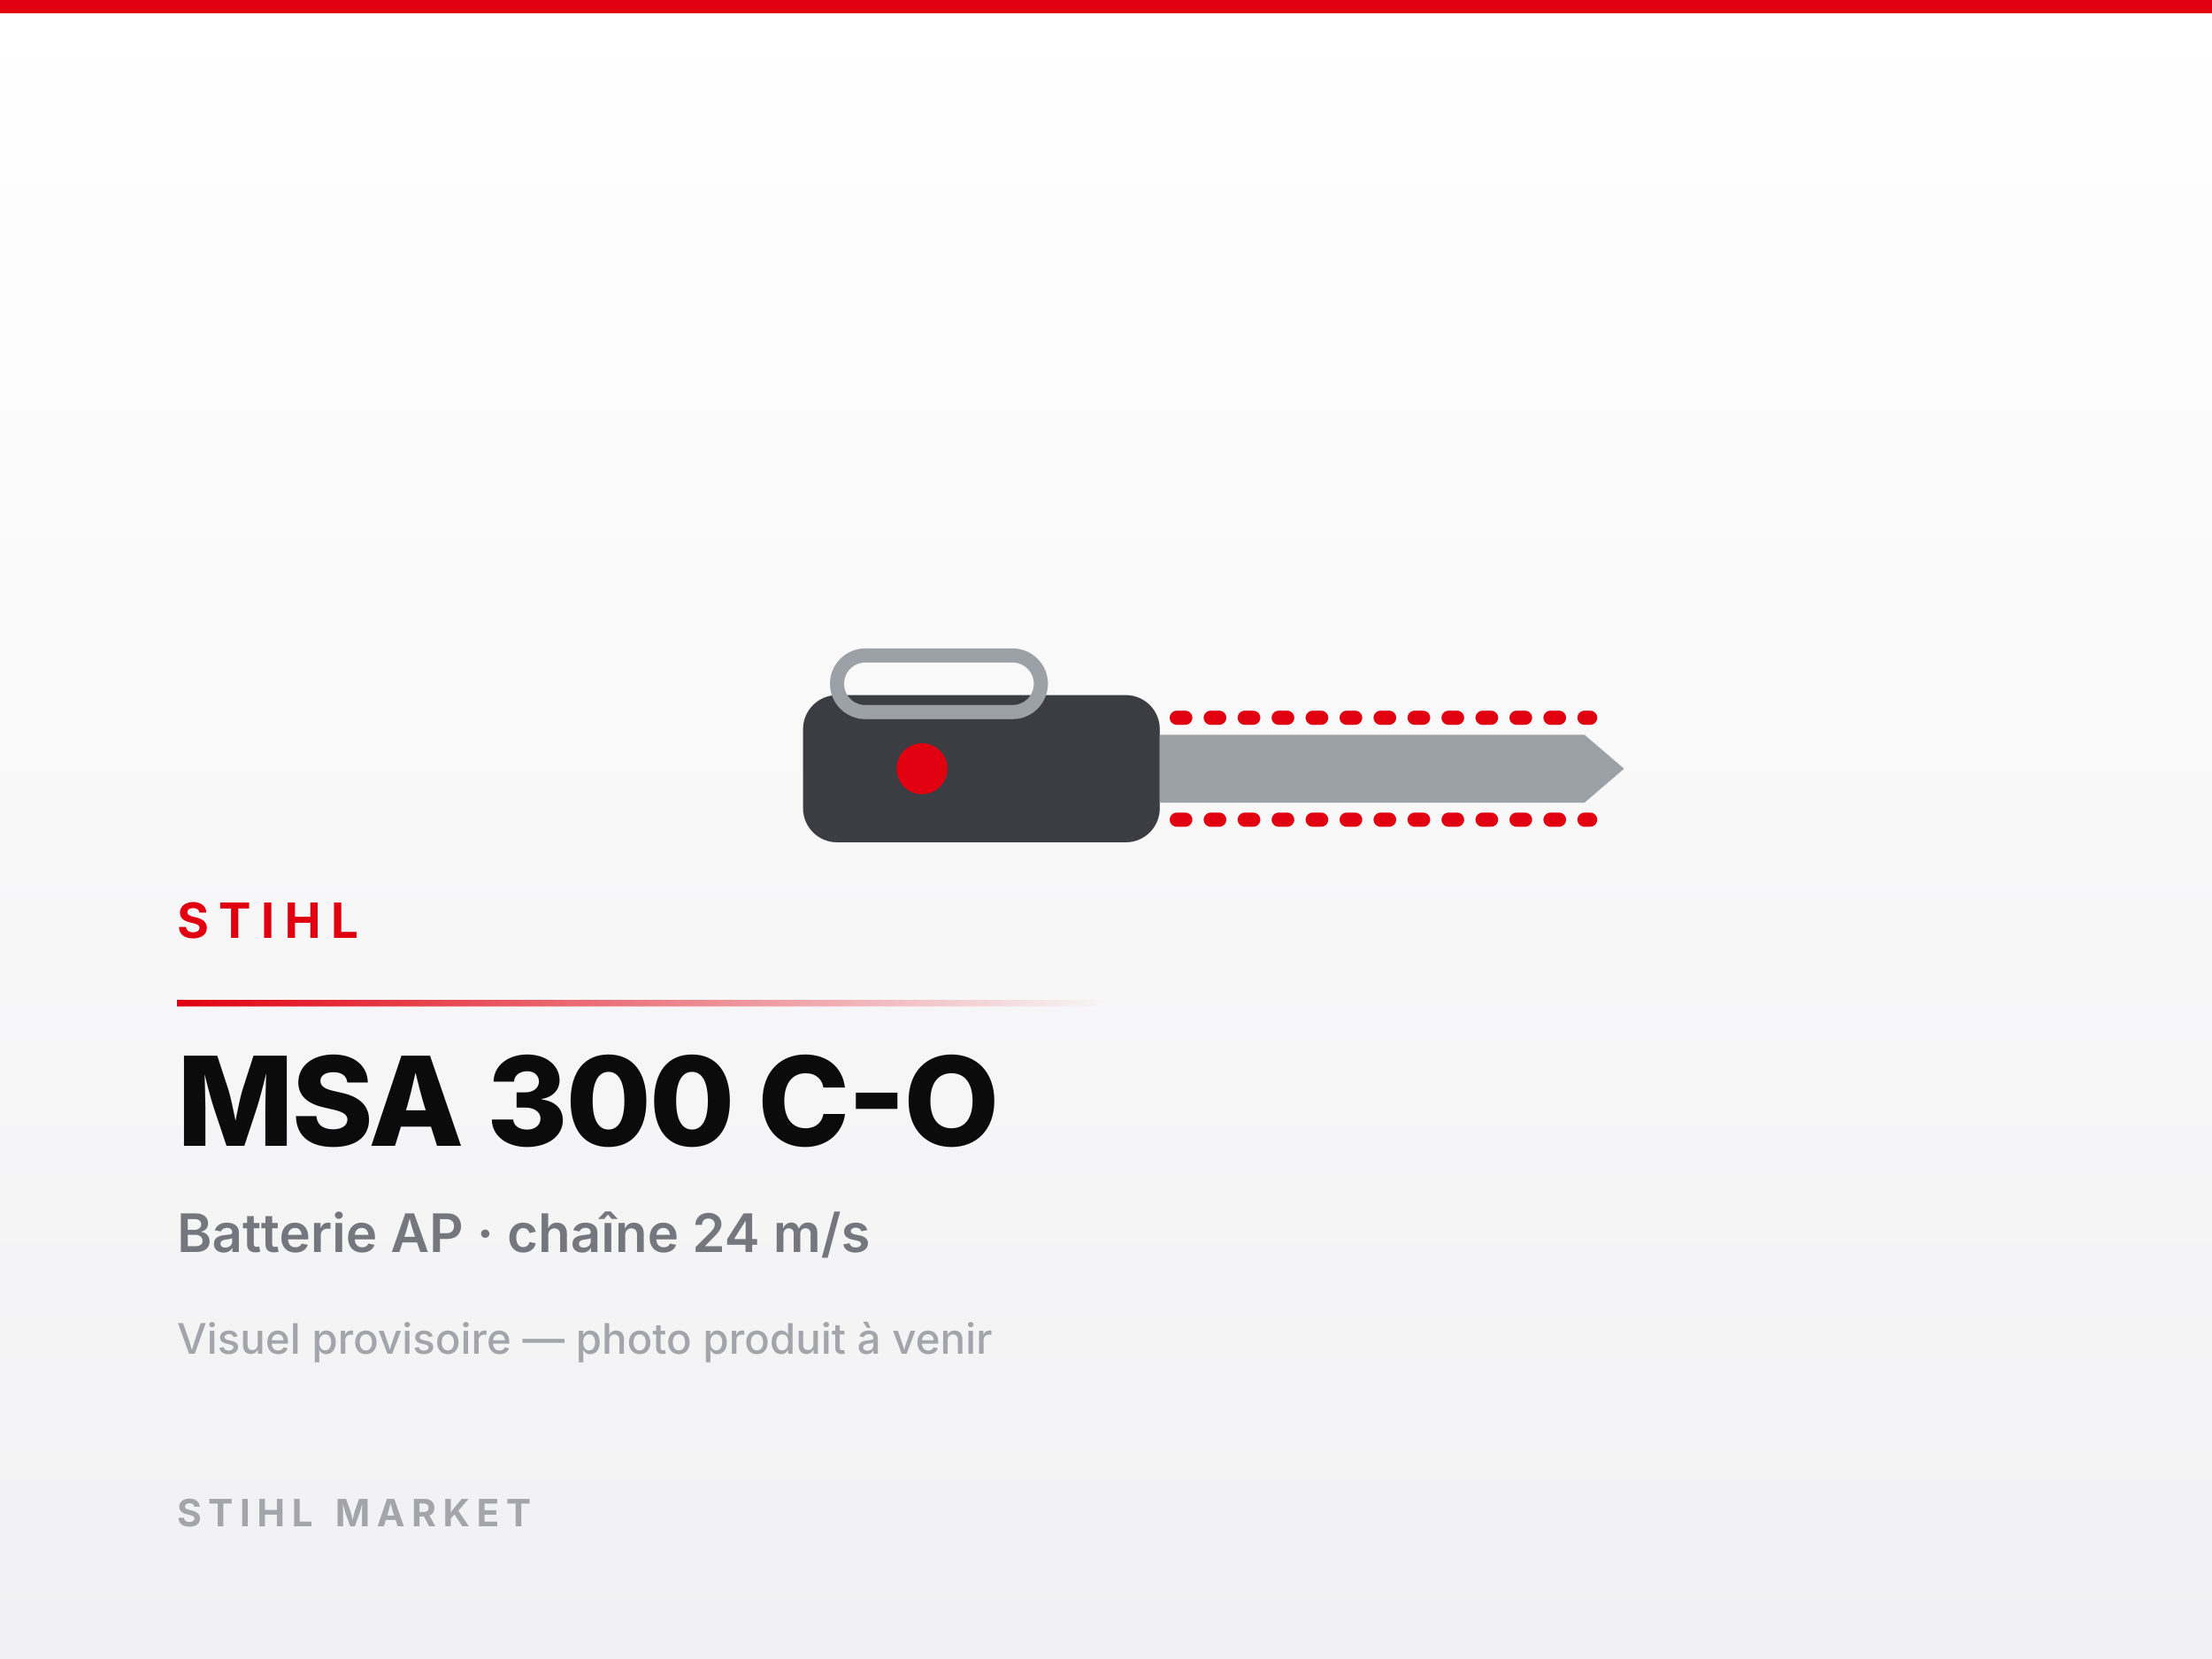
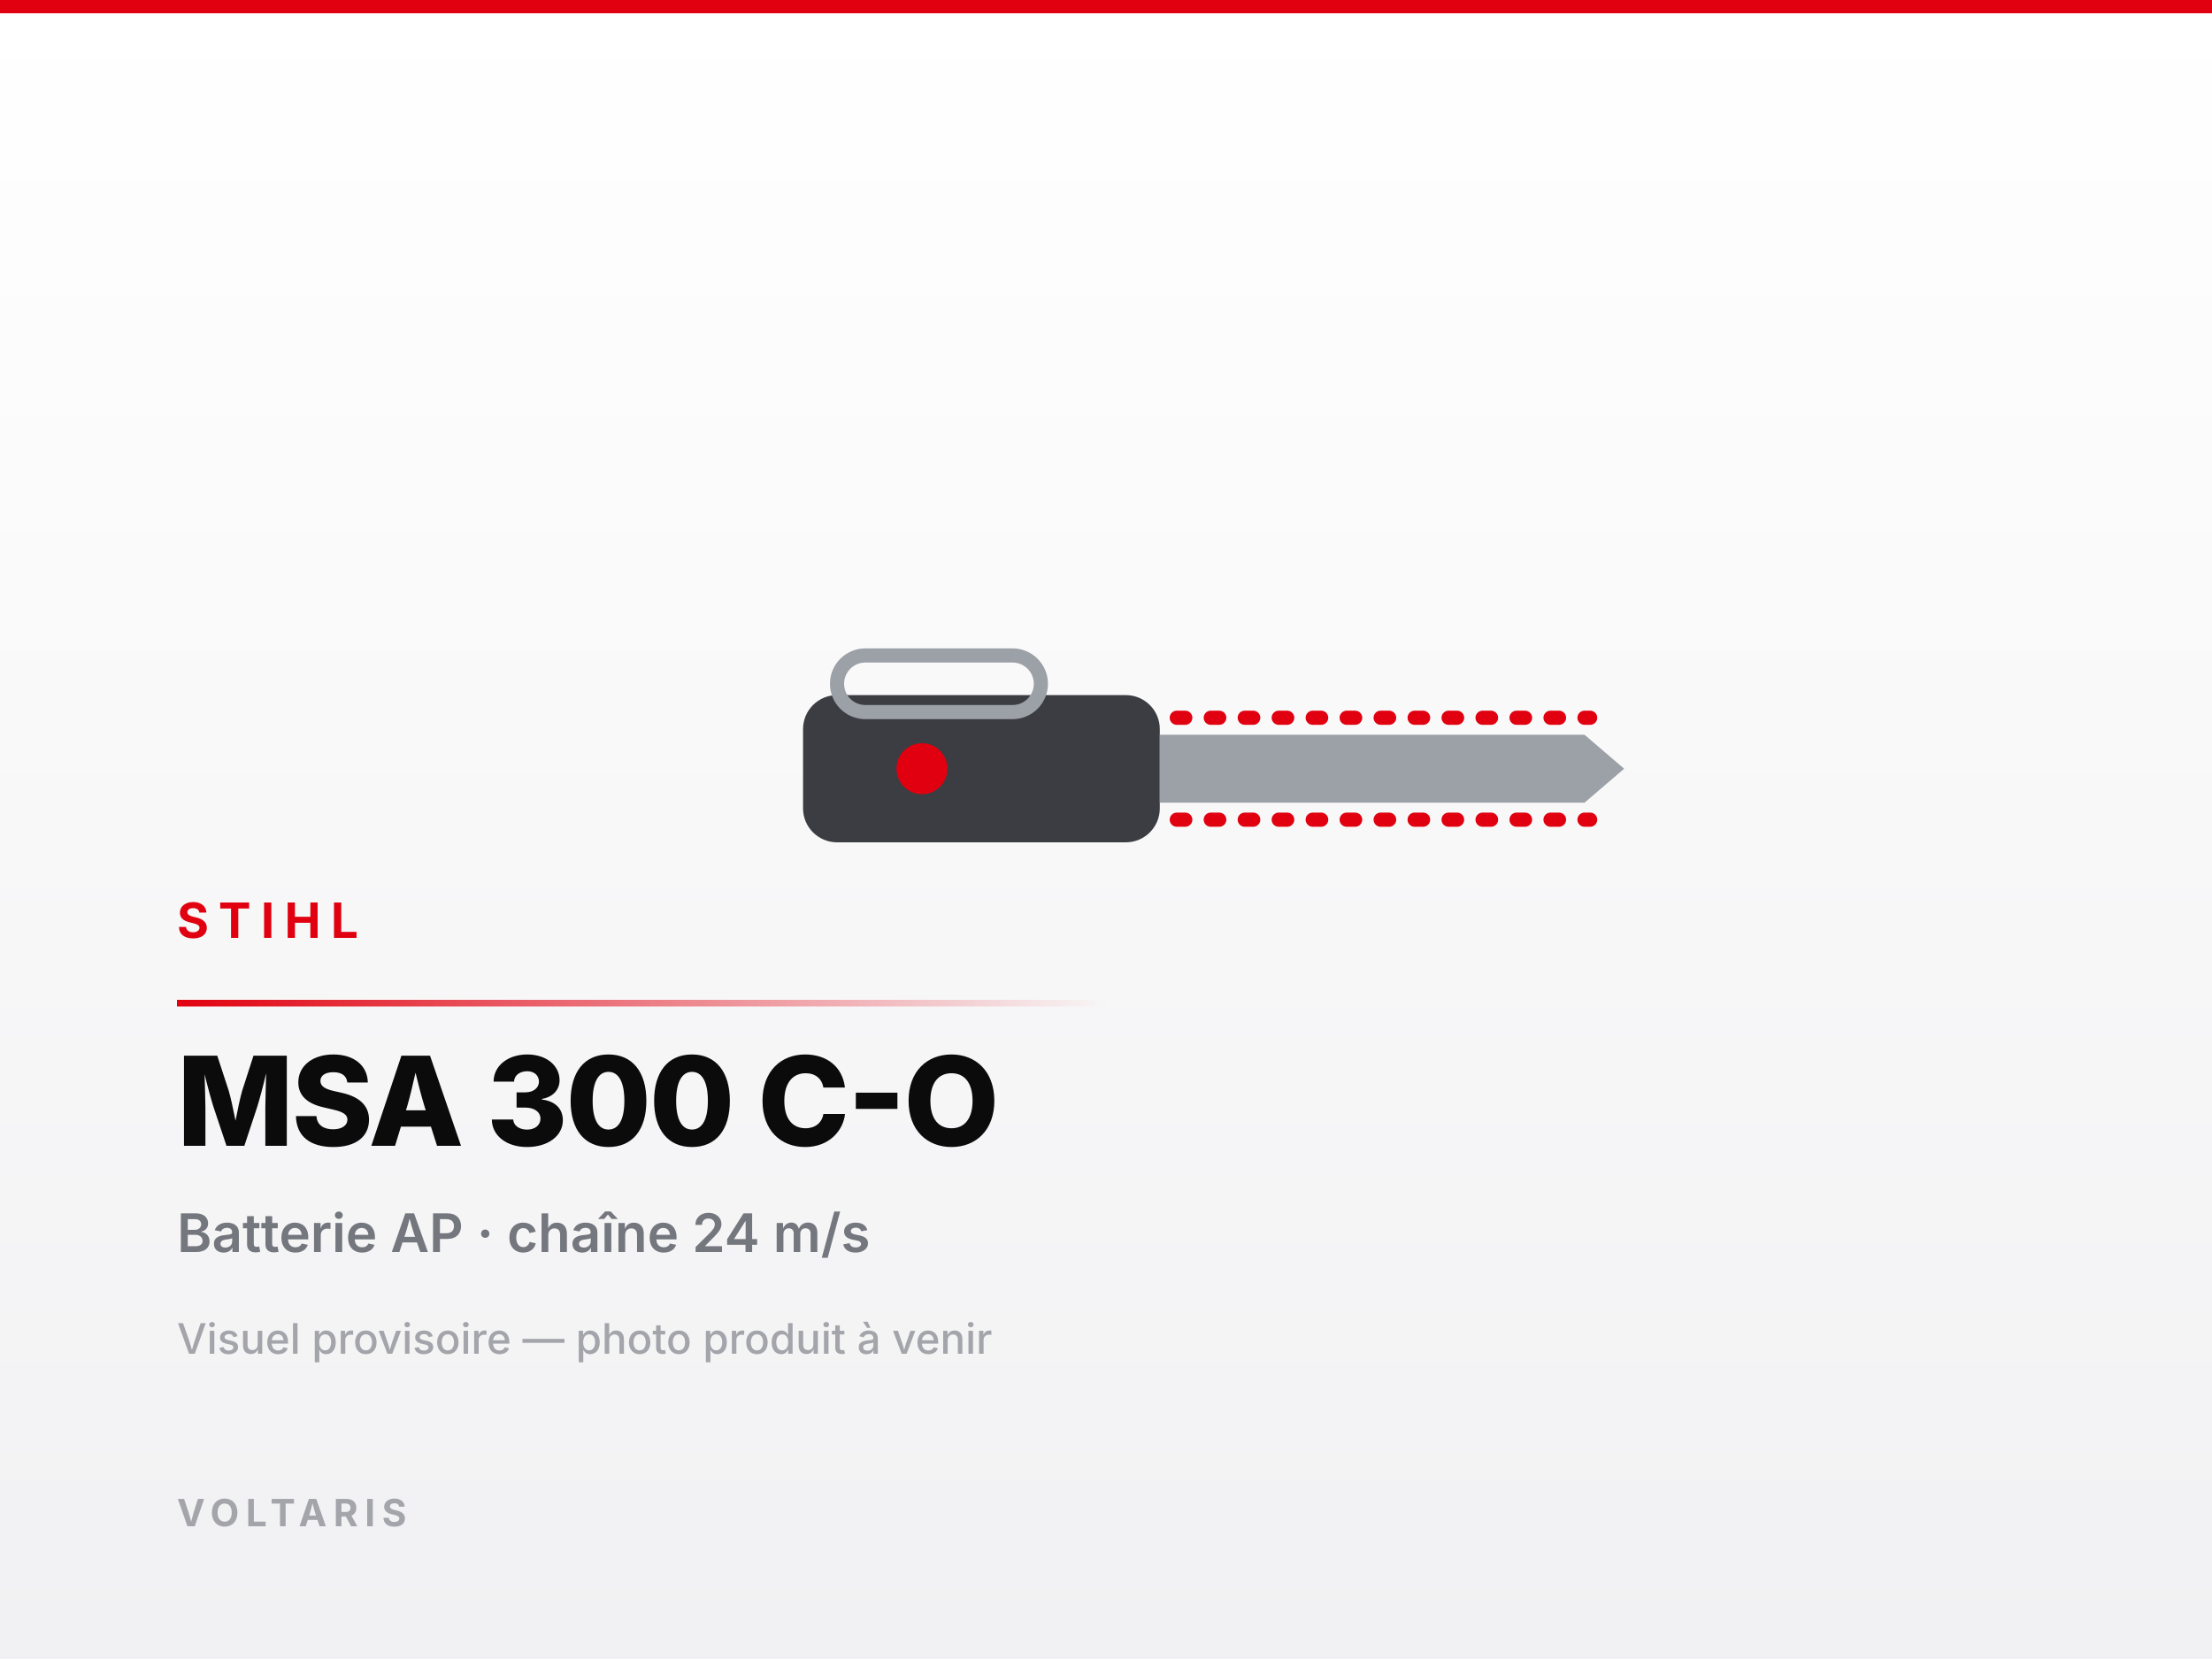
<svg xmlns="http://www.w3.org/2000/svg" viewBox="0 0 1000 750" width="1000" height="750" role="img" aria-label="STIHL MSA 300 C-O — Batterie AP · chaîne 24 m/s">
  <defs>
    <linearGradient id="bg" x1="0" y1="0" x2="0" y2="1">
      <stop offset="0%" stop-color="#FFFFFF" />
      <stop offset="100%" stop-color="#F1F1F3" />
    </linearGradient>
    <linearGradient id="rule" x1="0" y1="0" x2="1" y2="0">
      <stop offset="0%" stop-color="#E1000F" />
      <stop offset="100%" stop-color="#E1000F" stop-opacity="0" />
    </linearGradient>
  </defs>
  <rect width="1000" height="750" fill="url(#bg)" />
  <rect x="0" y="0" width="1000" height="6" fill="#E1000F" />
  <g transform="translate(340 240) scale(1.28)">
    <rect x="18" y="58" width="126" height="52" rx="12" fill="#3B3D42" />
    <rect x="30" y="44" width="72" height="20" rx="10" fill="none" stroke="#9CA0A7" stroke-width="5" />
    <path d="M144 72 h150 l14 12 -14 12 H144 z" fill="#9CA0A7" />
    <path d="M150 66 h146 M150 102 h146" stroke="#E1000F" stroke-width="5" stroke-linecap="round" stroke-dasharray="3 9" />
    <circle cx="60" cy="84" r="9" fill="#E1000F" />
  </g>
  <rect x="80" y="452" width="420" height="3" fill="url(#rule)" />
  <text x="80" y="424" font-family="Inter, Roboto, Helvetica, Arial, sans-serif" font-size="22" font-weight="700" letter-spacing="4.5" fill="#E1000F">STIHL</text>
  <text x="80" y="518" font-family="Inter, Roboto, Helvetica, Arial, sans-serif" font-size="56" font-weight="800" letter-spacing="-1" fill="#0B0B0C">MSA 300 C-O</text>
  <text x="80" y="566" font-family="Inter, Roboto, Helvetica, Arial, sans-serif" font-size="24" font-weight="600" fill="#74777E">Batterie AP · chaîne 24 m/s</text>
  <text x="80" y="612" font-family="Inter, Roboto, Helvetica, Arial, sans-serif" font-size="19" font-weight="500" fill="#A3A5AB">Visuel provisoire — photo produit à venir</text>
-   <text x="80" y="690" font-family="Inter, Roboto, Helvetica, Arial, sans-serif" font-size="17" font-weight="700" letter-spacing="3" fill="#A3A5AB">STIHL MARKET</text>
+   <text x="80" y="690" font-family="Inter, Roboto, Helvetica, Arial, sans-serif" font-size="17" font-weight="700" letter-spacing="3" fill="#A3A5AB">VOLTARIS</text>
</svg>
